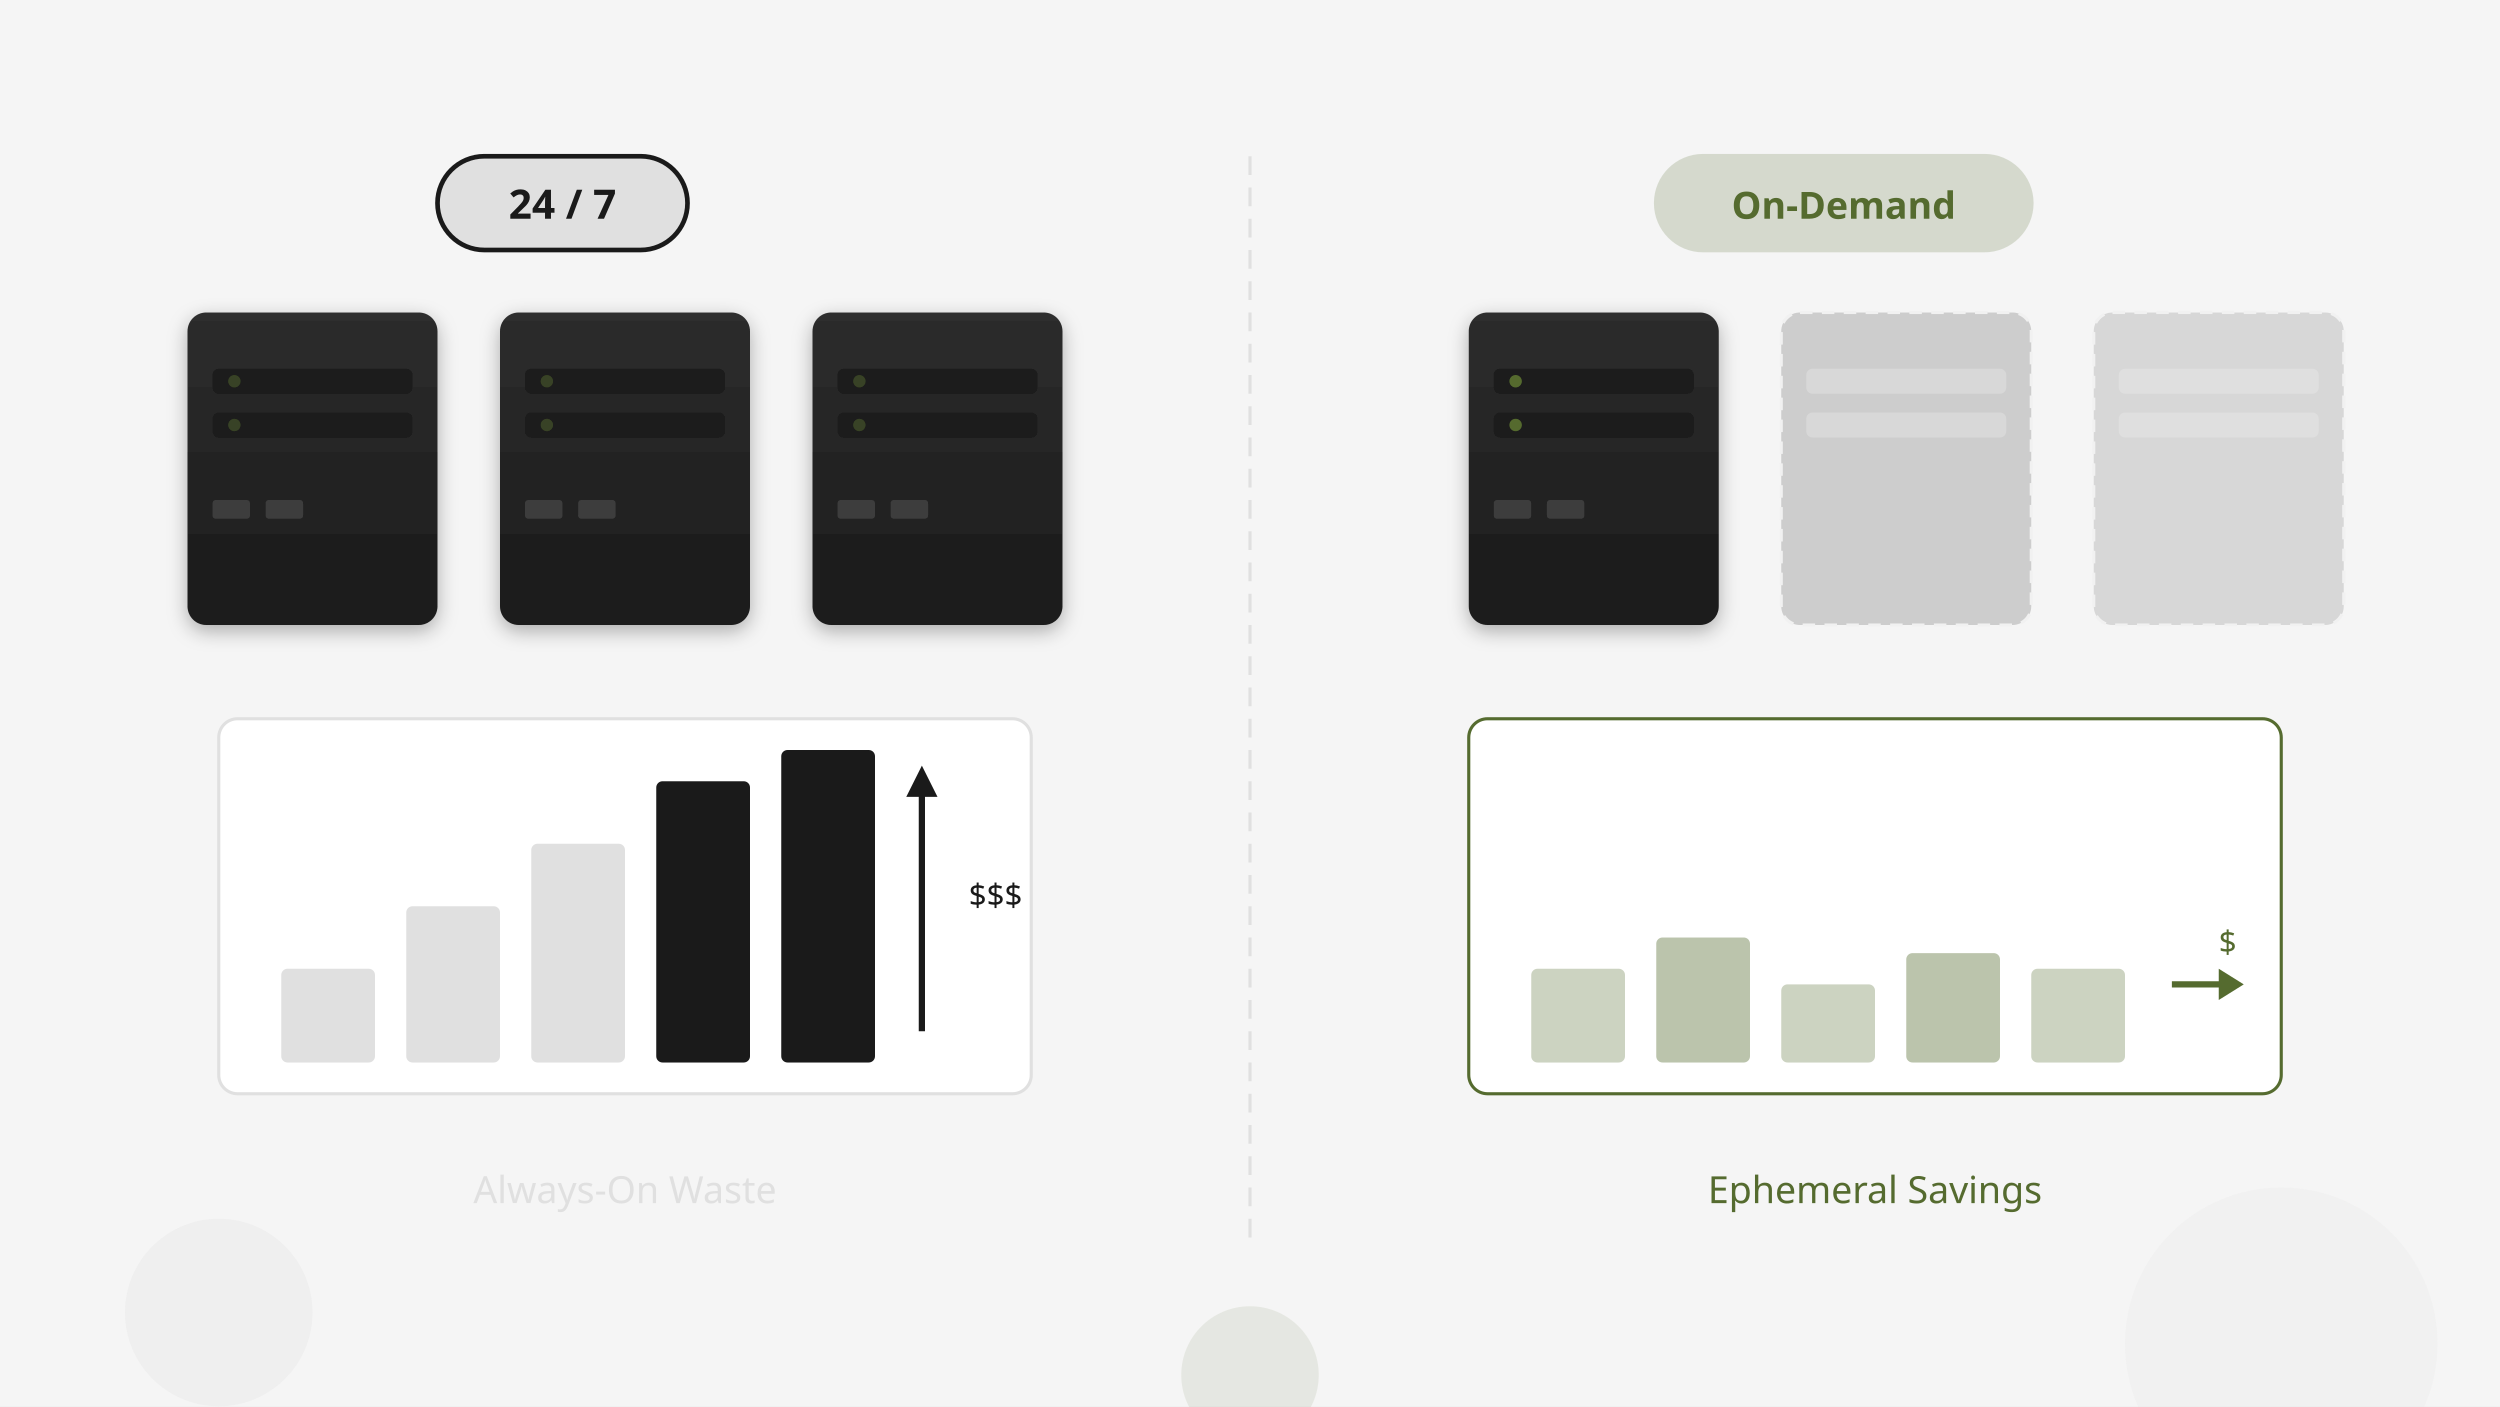
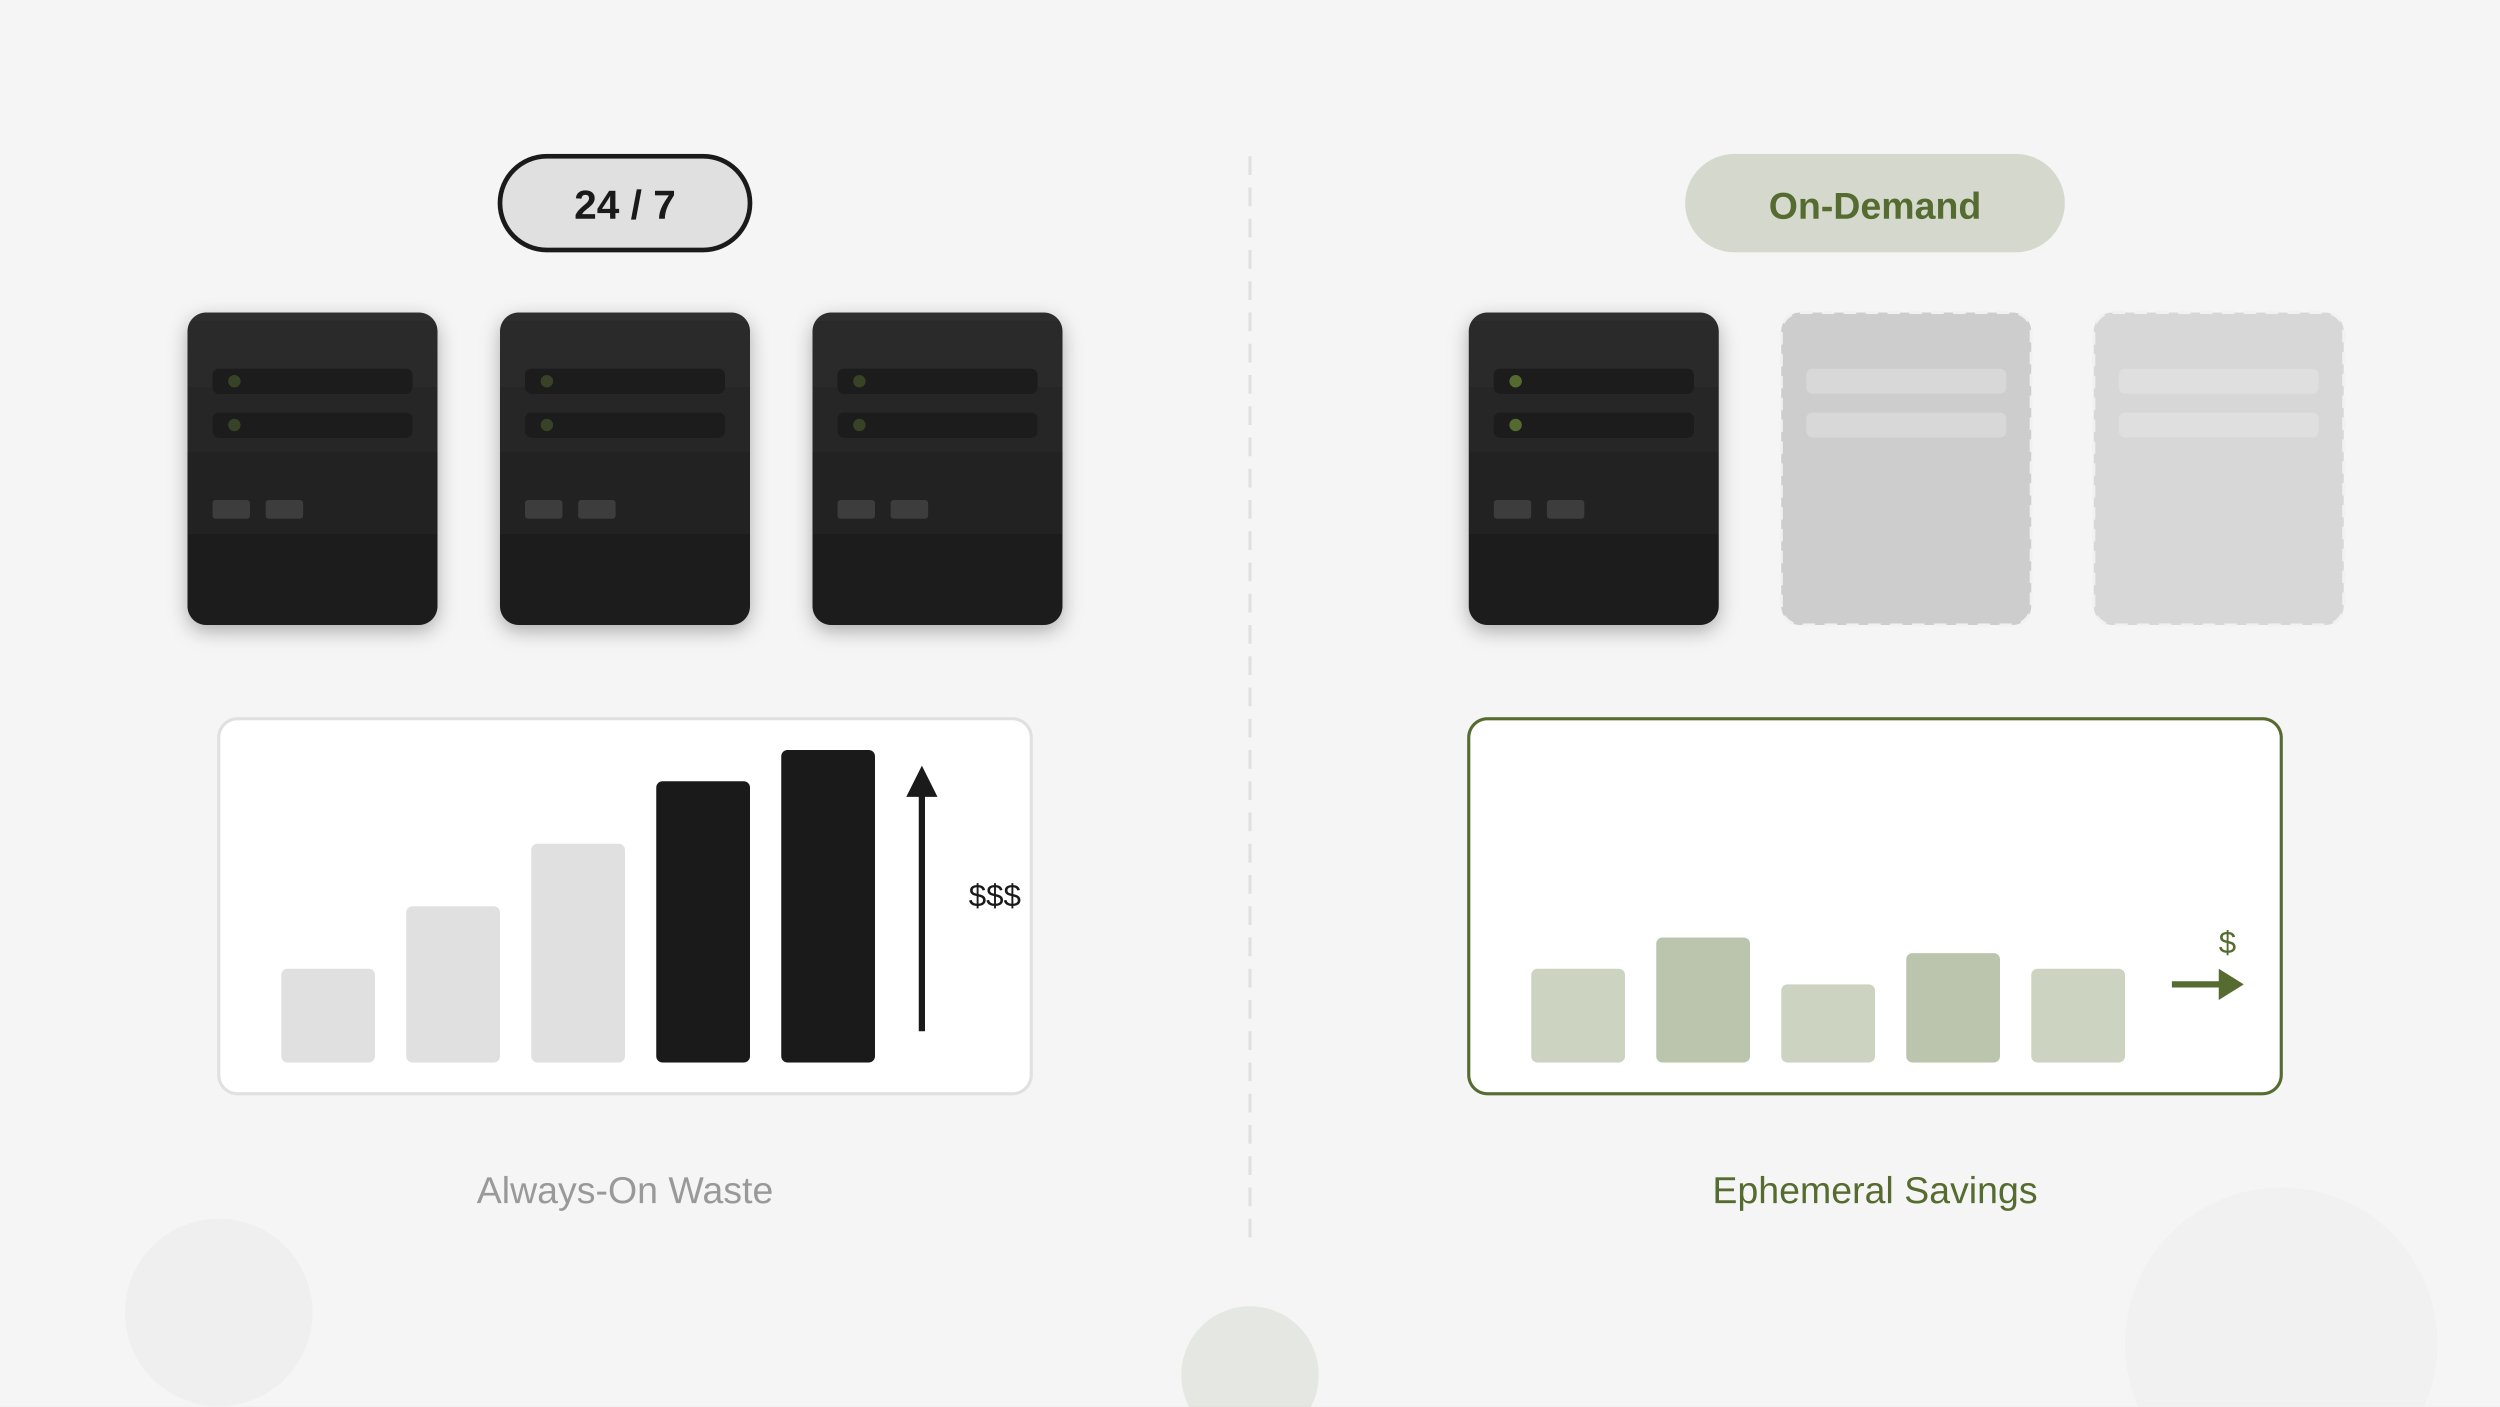
<svg xmlns="http://www.w3.org/2000/svg" viewBox="0 0 800 450" width="800" height="450">
  <defs>
    <linearGradient id="serverGrad" x1="0%" y1="0%" x2="0%" y2="100%">
      <stop offset="0%" style="stop-color:#2d2d2d;stop-opacity:1" />
      <stop offset="100%" style="stop-color:#1a1a1a;stop-opacity:1" />
    </linearGradient>
    <filter id="shadow" x="-20%" y="-20%" width="140%" height="140%">
      <feDropShadow dx="0" dy="2" stdDeviation="3" flood-color="#000" flood-opacity="0.3" />
    </filter>
  </defs>
  <rect width="800" height="450" fill="#f5f5f5" />
  <line x1="400" y1="50" x2="400" y2="400" stroke="#e0e0e0" stroke-width="1" stroke-dasharray="6,4" />
-   <g transform="translate(140, 50)">
+   <g transform="translate(160, 50)">
    <rect width="80" height="30" rx="15" fill="#e0e0e0" stroke="#1a1a1a" stroke-width="1.5" />
-     <text x="40" y="20" text-anchor="middle" font-family="system-ui, sans-serif" font-size="13" fill="#1a1a1a" font-weight="600">24 / 7</text>
+     <text x="40" y="20" text-anchor="middle" font-family="Arial, sans-serif" font-size="13" fill="#1a1a1a" font-weight="bold">24 / 7</text>
  </g>
  <g transform="translate(60, 100)" filter="url(#shadow)">
    <rect width="80" height="100" rx="6" fill="url(#serverGrad)" />
    <rect x="8" y="18" width="64" height="8" rx="2" fill="#1a1a1a" />
    <rect x="8" y="32" width="64" height="8" rx="2" fill="#1a1a1a" />
    <circle cx="15" cy="22" r="2" fill="#556b2f" opacity="0.5" />
    <circle cx="15" cy="36" r="2" fill="#556b2f" opacity="0.5" />
    <rect x="8" y="60" width="12" height="6" rx="1" fill="#3d3d3d" />
    <rect x="25" y="60" width="12" height="6" rx="1" fill="#3d3d3d" />
  </g>
  <g transform="translate(160, 100)" filter="url(#shadow)">
    <rect width="80" height="100" rx="6" fill="url(#serverGrad)" />
    <rect x="8" y="18" width="64" height="8" rx="2" fill="#1a1a1a" />
    <rect x="8" y="32" width="64" height="8" rx="2" fill="#1a1a1a" />
    <circle cx="15" cy="22" r="2" fill="#556b2f" opacity="0.5" />
    <circle cx="15" cy="36" r="2" fill="#556b2f" opacity="0.5" />
    <rect x="8" y="60" width="12" height="6" rx="1" fill="#3d3d3d" />
    <rect x="25" y="60" width="12" height="6" rx="1" fill="#3d3d3d" />
  </g>
  <g transform="translate(260, 100)" filter="url(#shadow)">
    <rect width="80" height="100" rx="6" fill="url(#serverGrad)" />
    <rect x="8" y="18" width="64" height="8" rx="2" fill="#1a1a1a" />
    <rect x="8" y="32" width="64" height="8" rx="2" fill="#1a1a1a" />
    <circle cx="15" cy="22" r="2" fill="#556b2f" opacity="0.5" />
    <circle cx="15" cy="36" r="2" fill="#556b2f" opacity="0.5" />
    <rect x="8" y="60" width="12" height="6" rx="1" fill="#3d3d3d" />
    <rect x="25" y="60" width="12" height="6" rx="1" fill="#3d3d3d" />
  </g>
  <g transform="translate(70, 230)">
    <rect width="260" height="120" rx="6" fill="#fff" stroke="#e0e0e0" stroke-width="1" />
    <rect x="20" y="80" width="30" height="30" rx="2" fill="#e0e0e0" />
    <rect x="60" y="60" width="30" height="50" rx="2" fill="#e0e0e0" />
    <rect x="100" y="40" width="30" height="70" rx="2" fill="#e0e0e0" />
    <rect x="140" y="20" width="30" height="90" rx="2" fill="#1a1a1a" />
    <rect x="180" y="10" width="30" height="100" rx="2" fill="#1a1a1a" />
    <line x1="225" y1="100" x2="225" y2="20" stroke="#1a1a1a" stroke-width="2" />
    <polygon points="225,15 220,25 230,25" fill="#1a1a1a" />
-     <text x="240" y="60" font-family="system-ui, sans-serif" font-size="10" fill="#1a1a1a">$$$</text>
+     <text x="240" y="60" font-family="Arial, sans-serif" font-size="10" fill="#1a1a1a">$$$</text>
  </g>
-   <text x="200" y="385" text-anchor="middle" font-family="system-ui, sans-serif" font-size="12" fill="#e0e0e0">Always-On Waste</text>
-   <g transform="translate(530, 50)">
+   <text x="200" y="385" text-anchor="middle" font-family="Arial, sans-serif" font-size="12" fill="#999999">Always-On Waste</text>
+   <g transform="translate(540, 50)">
    <rect width="120" height="30" rx="15" fill="#556b2f" opacity="0.2" stroke="#556b2f" stroke-width="1.5" />
-     <text x="60" y="20" text-anchor="middle" font-family="system-ui, sans-serif" font-size="12" fill="#556b2f" font-weight="600">On-Demand</text>
+     <text x="60" y="20" text-anchor="middle" font-family="Arial, sans-serif" font-size="12" fill="#556b2f" font-weight="bold">On-Demand</text>
  </g>
  <g transform="translate(470, 100)" filter="url(#shadow)">
    <rect width="80" height="100" rx="6" fill="url(#serverGrad)" />
    <rect x="8" y="18" width="64" height="8" rx="2" fill="#1a1a1a" />
    <rect x="8" y="32" width="64" height="8" rx="2" fill="#1a1a1a" />
    <circle cx="15" cy="22" r="2" fill="#556b2f" />
    <circle cx="15" cy="36" r="2" fill="#556b2f" />
    <rect x="8" y="60" width="12" height="6" rx="1" fill="#3d3d3d" />
    <rect x="25" y="60" width="12" height="6" rx="1" fill="#3d3d3d" />
  </g>
  <g transform="translate(570, 100)" opacity="0.2">
    <rect width="80" height="100" rx="6" fill="#2d2d2d" stroke="#e0e0e0" stroke-width="1" stroke-dasharray="4,3" />
    <rect x="8" y="18" width="64" height="8" rx="2" fill="#e0e0e0" opacity="0.3" />
    <rect x="8" y="32" width="64" height="8" rx="2" fill="#e0e0e0" opacity="0.3" />
  </g>
  <g transform="translate(670, 100)" opacity="0.15">
    <rect width="80" height="100" rx="6" fill="#2d2d2d" stroke="#e0e0e0" stroke-width="1" stroke-dasharray="4,3" />
    <rect x="8" y="18" width="64" height="8" rx="2" fill="#e0e0e0" opacity="0.3" />
    <rect x="8" y="32" width="64" height="8" rx="2" fill="#e0e0e0" opacity="0.3" />
  </g>
  <g transform="translate(470, 230)">
    <rect width="260" height="120" rx="6" fill="#fff" stroke="#556b2f" stroke-width="1" />
    <rect x="20" y="80" width="30" height="30" rx="2" fill="#556b2f" opacity="0.3" />
    <rect x="60" y="70" width="30" height="40" rx="2" fill="#556b2f" opacity="0.4" />
    <rect x="100" y="85" width="30" height="25" rx="2" fill="#556b2f" opacity="0.3" />
    <rect x="140" y="75" width="30" height="35" rx="2" fill="#556b2f" opacity="0.4" />
    <rect x="180" y="80" width="30" height="30" rx="2" fill="#556b2f" opacity="0.3" />
    <line x1="225" y1="85" x2="245" y2="85" stroke="#556b2f" stroke-width="2" />
    <polygon points="248,85 240,80 240,90" fill="#556b2f" />
-     <text x="240" y="75" font-family="system-ui, sans-serif" font-size="10" fill="#556b2f">$</text>
+     <text x="240" y="75" font-family="Arial, sans-serif" font-size="10" fill="#556b2f">$</text>
  </g>
-   <text x="600" y="385" text-anchor="middle" font-family="system-ui, sans-serif" font-size="12" fill="#556b2f">Ephemeral Savings</text>
+   <text x="600" y="385" text-anchor="middle" font-family="Arial, sans-serif" font-size="12" fill="#556b2f">Ephemeral Savings</text>
  <circle cx="70" cy="420" r="30" fill="#e0e0e0" opacity="0.3" />
  <circle cx="730" cy="430" r="50" fill="#e0e0e0" opacity="0.2" />
  <circle cx="400" cy="440" r="22" fill="#556b2f" opacity="0.1" />
</svg>
